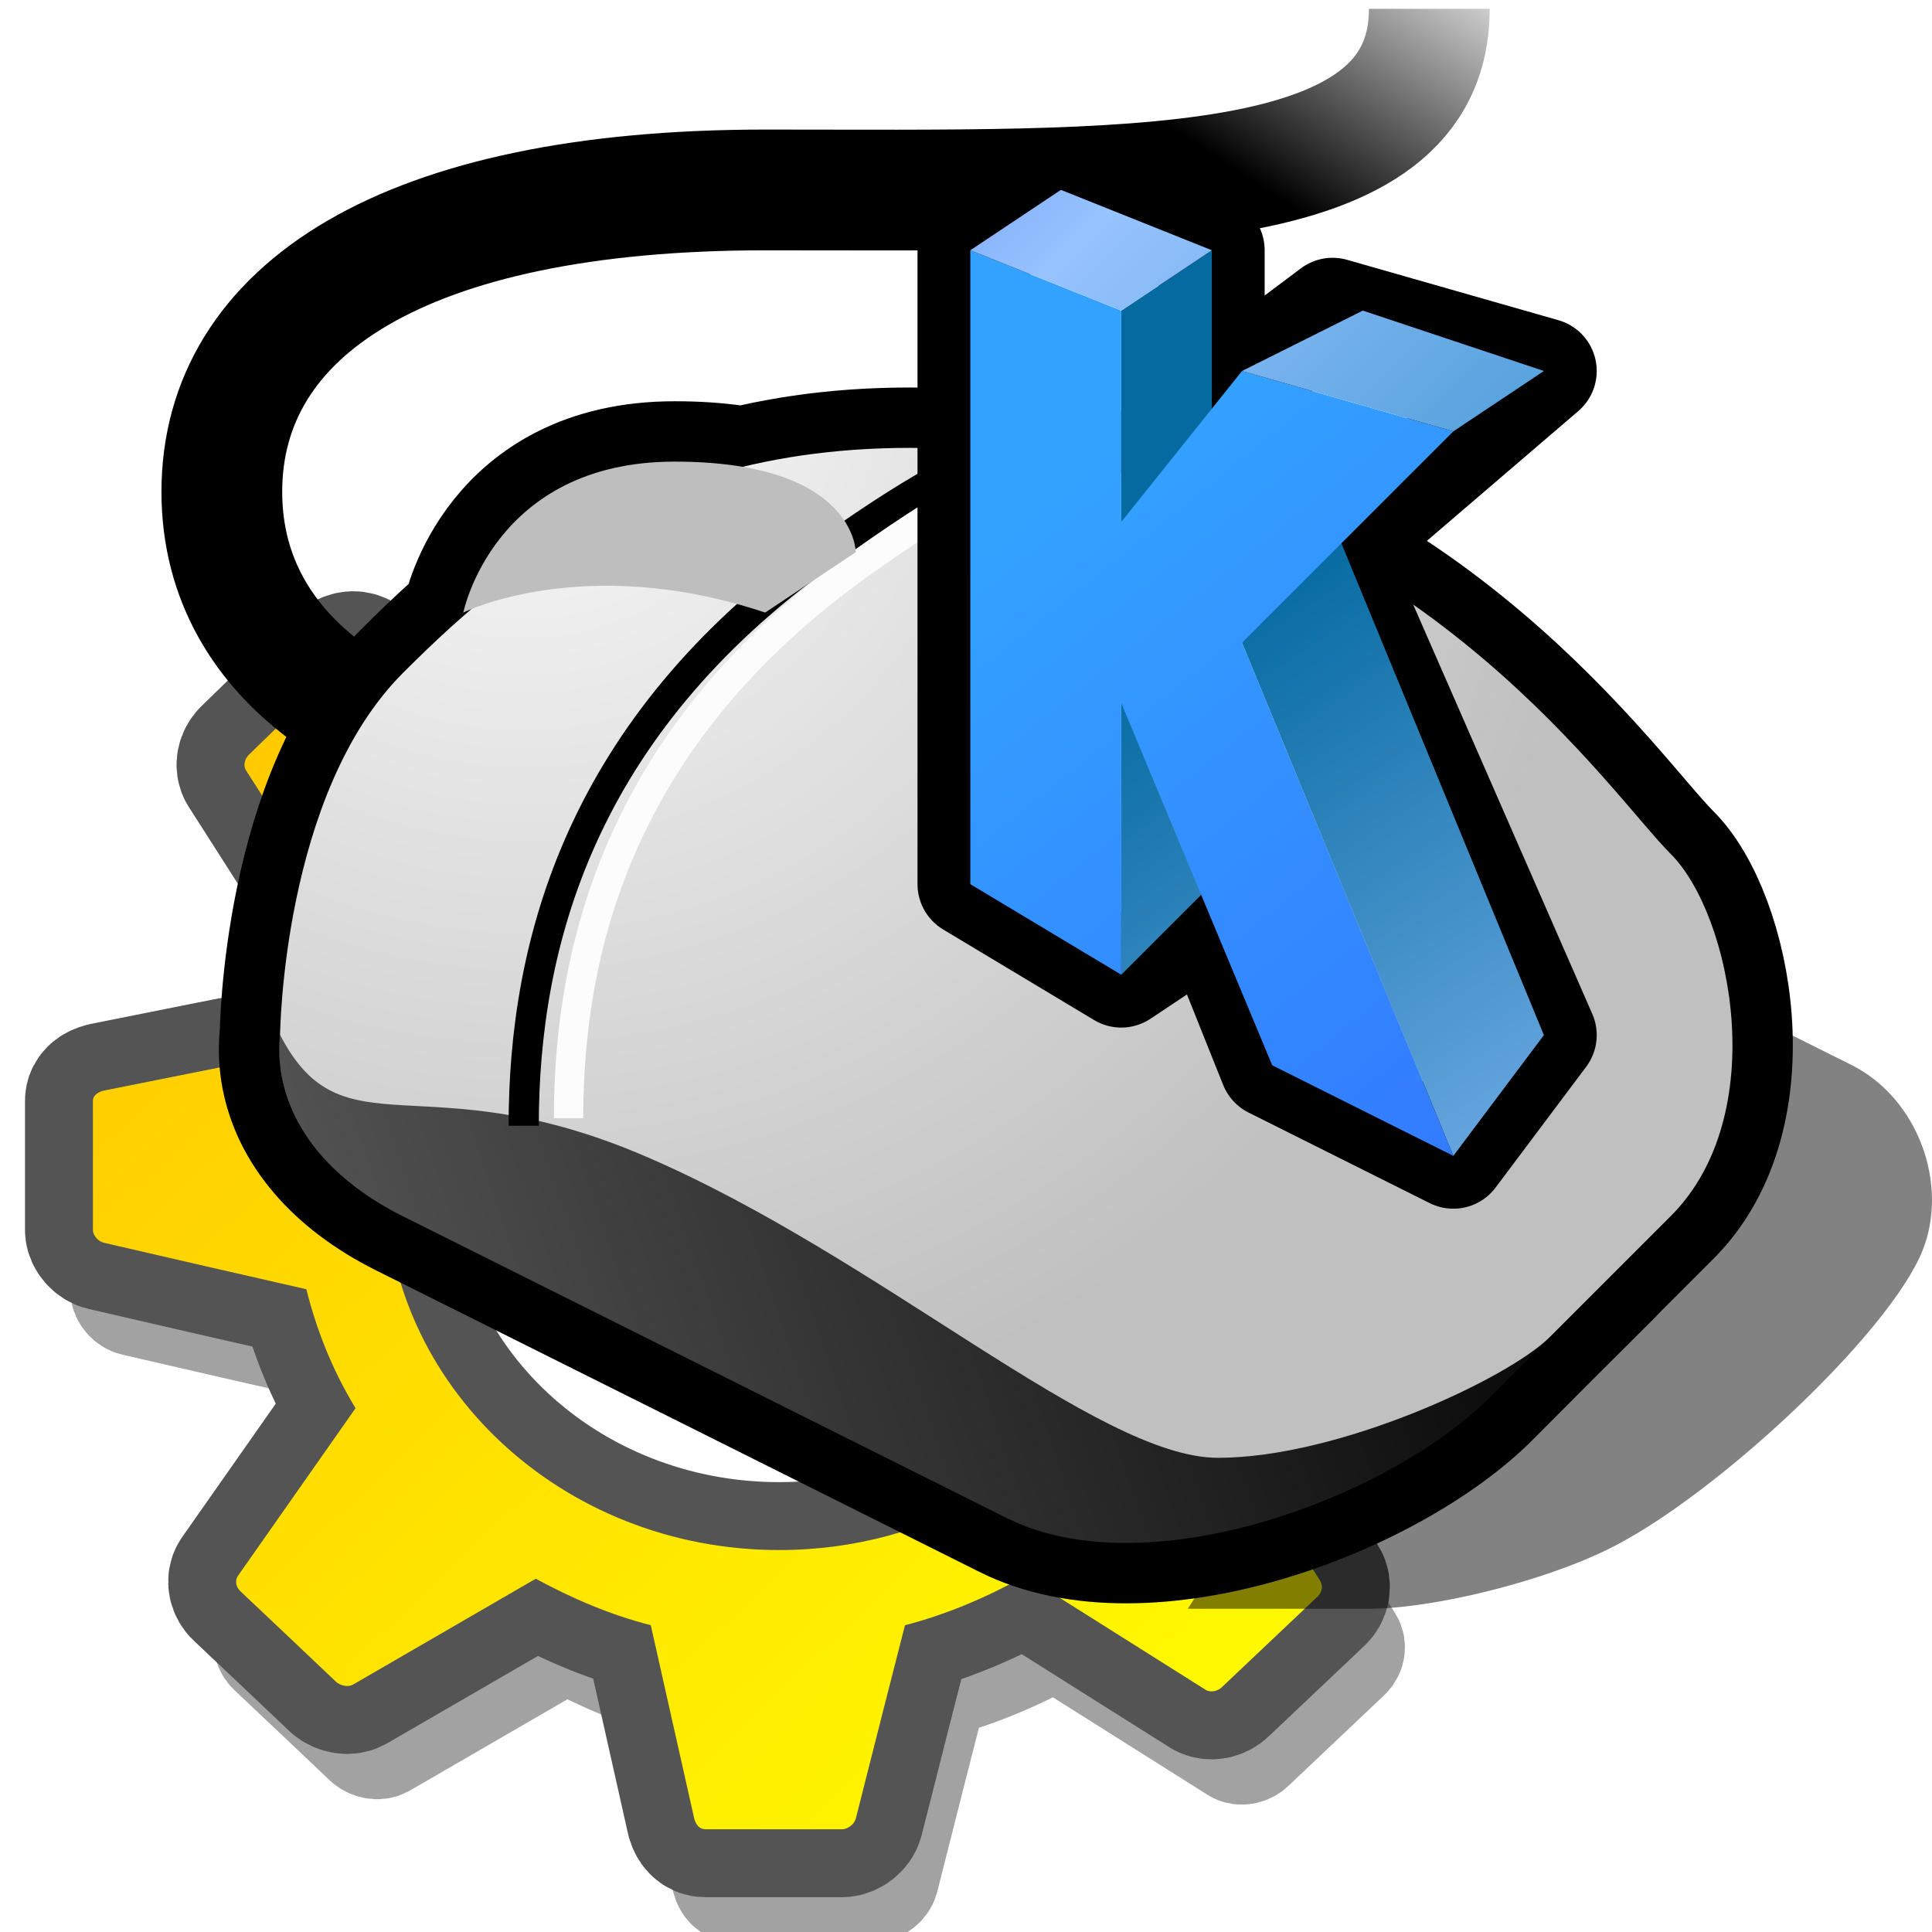
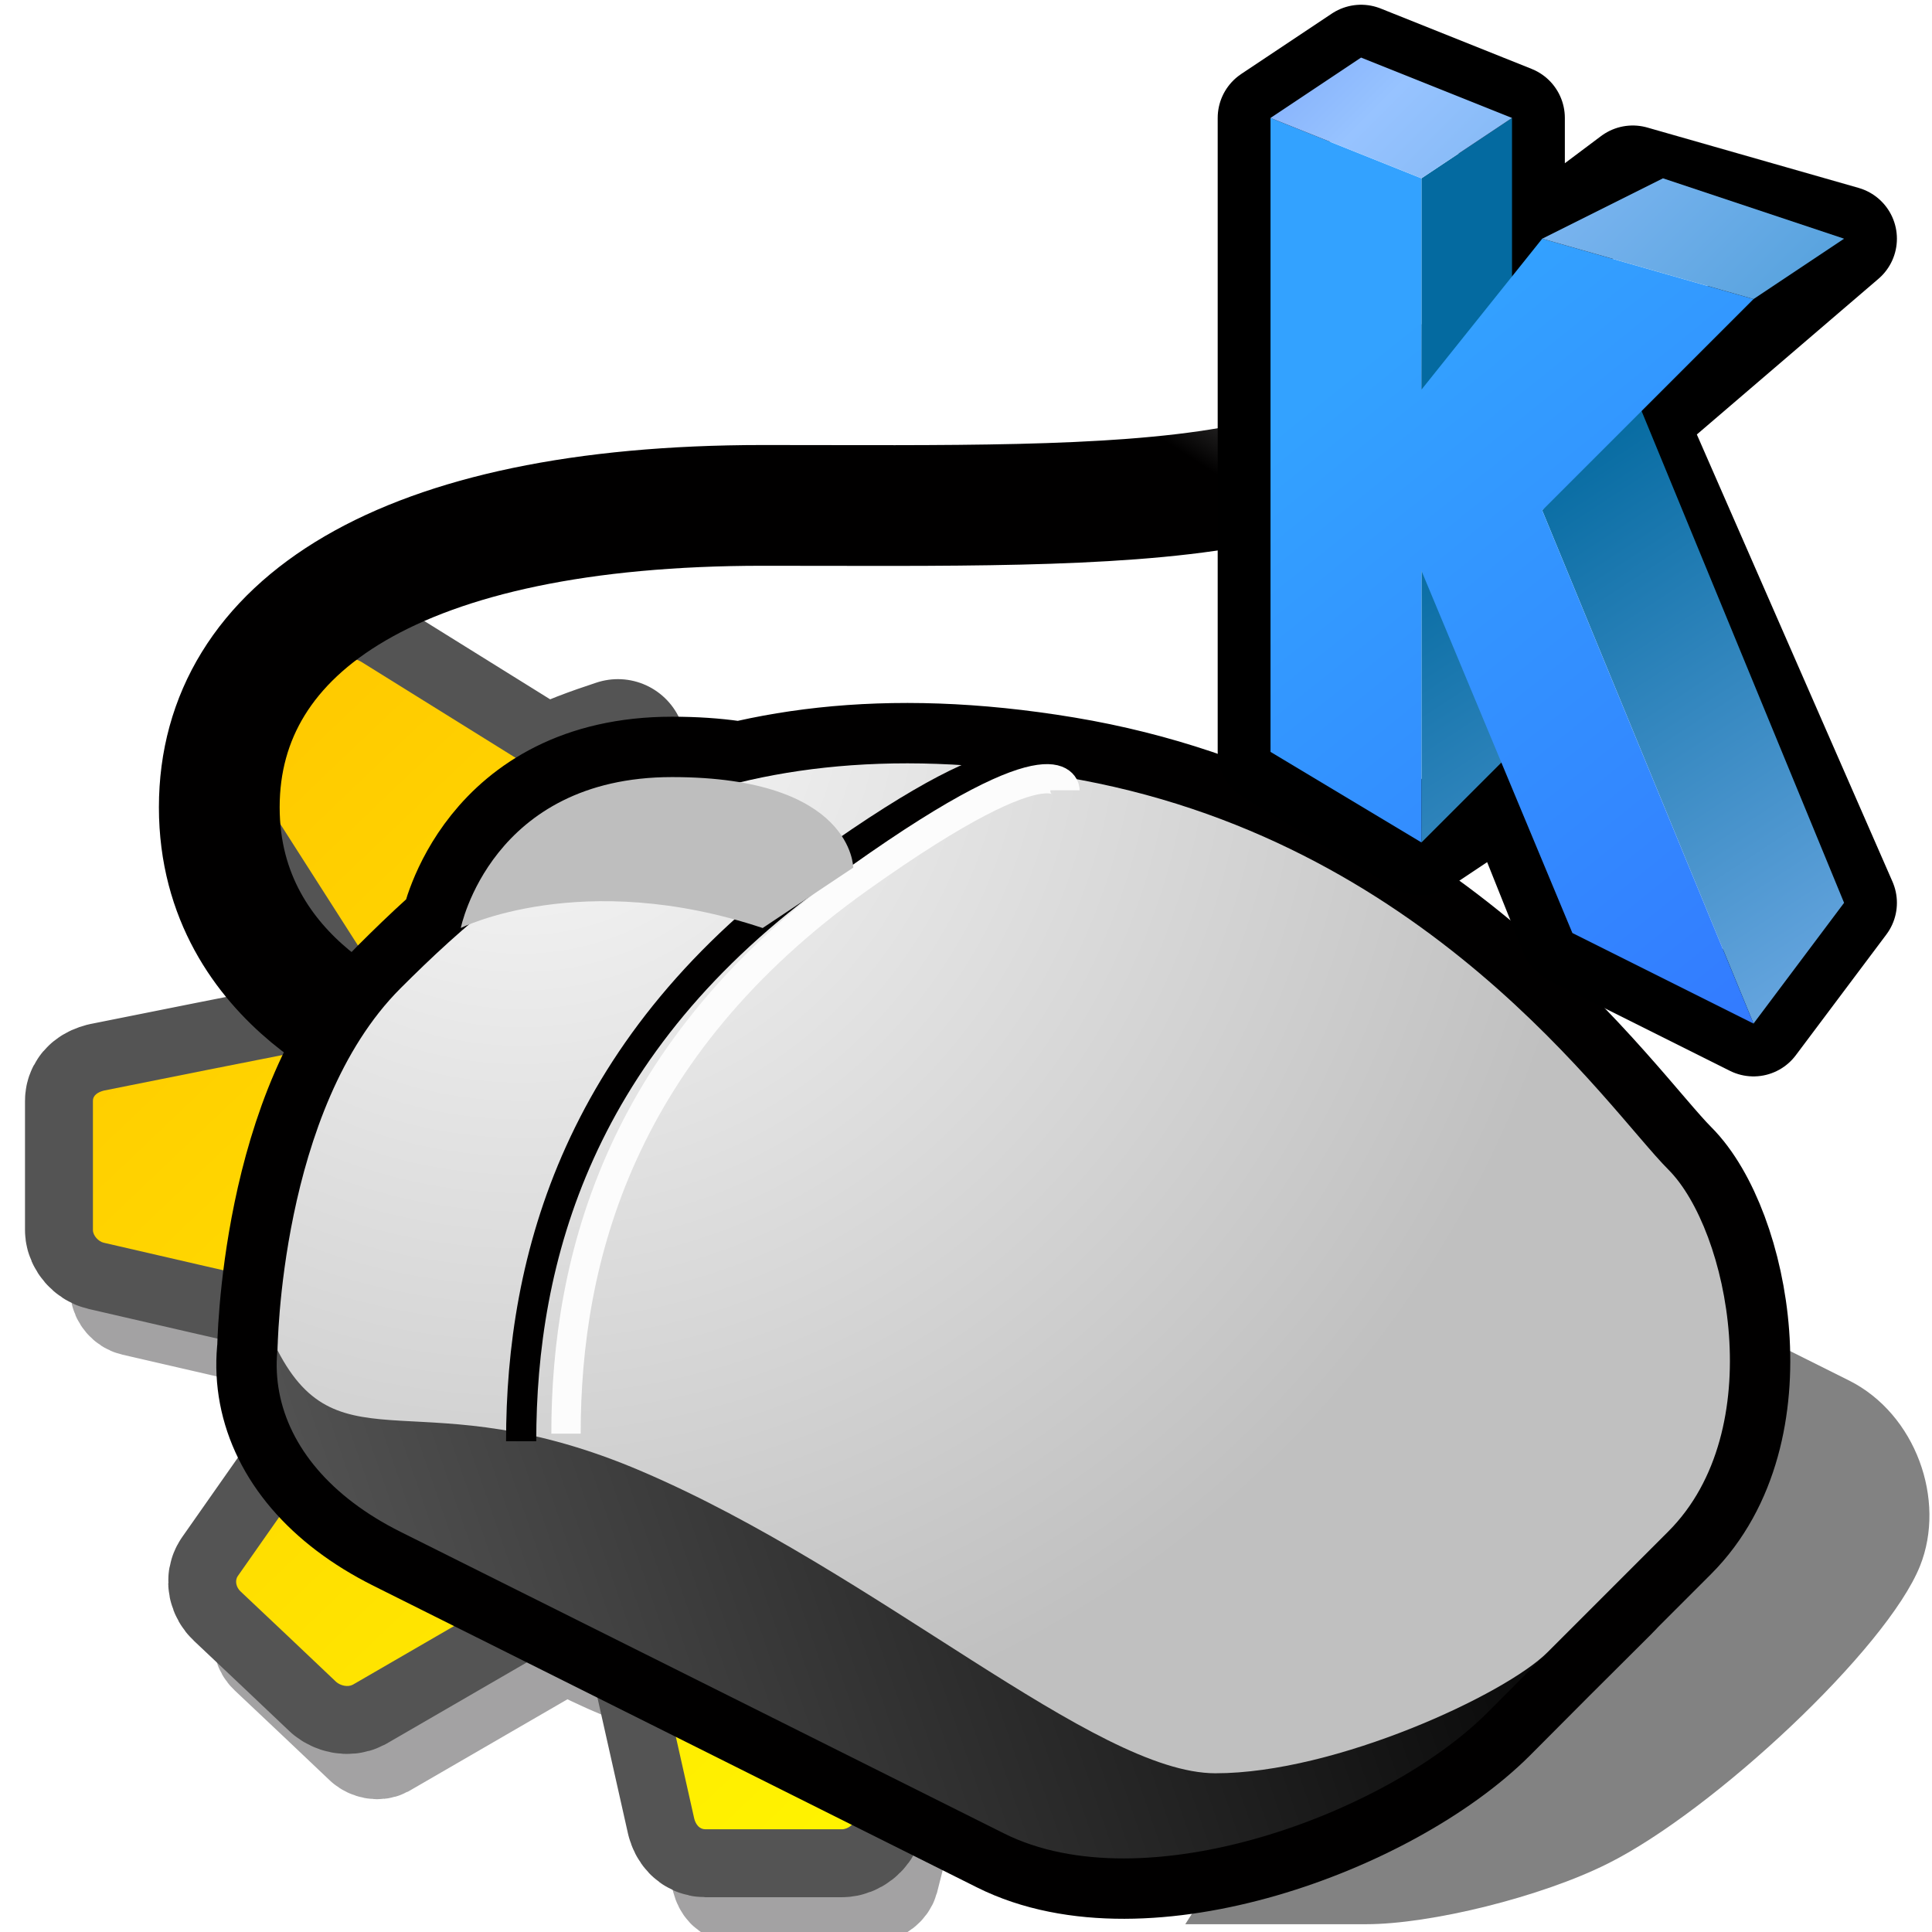
<svg xmlns="http://www.w3.org/2000/svg" version="1.1" width="64" height="64" color-interpolation="linearRGB" id="svg9" xml:space="preserve">
  <defs id="defs9">
    <linearGradient id="gradient8" gradientUnits="userSpaceOnUse" x1="14.71" y1="94.51" x2="-25.12" y2="33.61" gradientTransform="translate(5.363129,-4.945996)">
      <stop offset="0.251" stop-color="#057ebd" id="stop19" />
      <stop offset="0.427" stop-color="#97c3ff" id="stop20" />
      <stop offset="0.841" stop-color="#046aa0" id="stop21" />
    </linearGradient>
    <linearGradient id="gradient9" gradientUnits="userSpaceOnUse" x1="83.95" y1="-58.27" x2="122.26" y2="-10.65" gradientTransform="translate(5.363129,-4.945996)">
      <stop offset="0.227" stop-color="#33a2ff" id="stop22" />
      <stop offset="0.831" stop-color="#3369ff" id="stop23" />
    </linearGradient>
    <linearGradient id="gradient10" gradientUnits="userSpaceOnUse" x1="65.16" y1="-104.87" x2="125.58" y2="-44.44" gradientTransform="translate(5.363129,-4.945996)">
      <stop offset="0.255" stop-color="#1942e7" id="stop24" />
      <stop offset="0.521" stop-color="#97c3ff" id="stop25" />
      <stop offset="0.882" stop-color="#0e7db7" id="stop26" />
    </linearGradient>
    <linearGradient id="gradient0-3" gradientTransform="scale(1.024857,0.9757454)" gradientUnits="userSpaceOnUse" x1="0" y1="-2.3536534e-09" x2="39.725" y2="39.725" spreadMethod="pad">
      <stop stop-color="#ff0000" offset="0" stop-opacity="1" id="stop1-6" style="stop-color:#ffc400;stop-opacity:1;" />
      <stop stop-color="#ffff00" offset="1" stop-opacity="1" id="stop2-7" />
    </linearGradient>
    <linearGradient id="gradient1-5" gradientTransform="scale(0.9156933,1.092069)" gradientUnits="userSpaceOnUse" x1="180.169" y1="6.877" x2="180.169" y2="51.187" spreadMethod="pad">
      <stop stop-color="#abd5ff" offset="0" stop-opacity="1" id="stop3-3" />
      <stop stop-color="#006cd9" offset="1" stop-opacity="1" id="stop4-5" />
    </linearGradient>
  </defs>
  <g id="g6" transform="translate(-2.641675,2.326974)">
    <path id="path1-6" transform="translate(6.72,21.5085)" fill="none" stroke="#1a171b" stroke-opacity="0.4" stroke-width="3.5" stroke-linecap="round" stroke-linejoin="round" d="m 8.61,0.002 c -0.1,0 -0.21,0.05 -0.28,0.09 C 7.28,1.112 6.22,2.142 5.16,3.172 c -0.13,0.13 -0.19,0.35 -0.09,0.51 1.24,1.94 2.48,3.88 3.72,5.82 -0.67,1.05 -1.16,2.21 -1.54,3.42 -2.3,0.45 -4.59,0.91 -6.89,1.37 -0.19,0.05 -0.36,0.15 -0.36,0.34 0,1.43 0,2.85 0,4.28 0,0.18 0.18,0.38 0.36,0.42 2.24,0.52 4.47,1.03 6.71,1.54 0.35,1.4 0.89,2.73 1.63,3.94 -1.3,1.85 -2.6,3.71 -3.9,5.56 -0.11,0.16 -0.05,0.38 0.09,0.51 1.06,1 2.12,2 3.17,3 0.14,0.12 0.38,0.18 0.55,0.09 2.02,-1.17 4.04,-2.34 6.06,-3.51 1.2,0.65 2.45,1.19 3.81,1.54 0.48,2.14 0.96,4.28 1.44,6.41 0.05,0.19 0.17,0.35 0.37,0.35 1.51,0 3.02,0 4.52,0 0.2,0 0.41,-0.17 0.46,-0.35 0.54,-2.13 1.08,-4.27 1.63,-6.41 1.4,-0.36 2.76,-0.95 3.98,-1.63 1.99,1.26 3.99,2.51 5.98,3.77 0.16,0.1 0.4,0.05 0.54,-0.09 1.06,-1 2.11,-2 3.17,-3 0.14,-0.13 0.19,-0.35 0.09,-0.51 -0.72,-1.14 -1.45,-2.28 -2.17,-3.42 -0.24,0.09 -0.48,0.17 -0.73,0.26 -0.1,0.05 -0.21,0 -0.27,-0.09 0,0 -1.37,-1.96 -3.17,-4.45 -2.15,3.98 -6.53,6.67 -11.59,6.67 -7.18,0 -13.04,-5.45 -13.04,-12.23 0,-4.99 3.17,-9.28 7.7,-11.21 0,-1.05 0,-2.11 0,-3.16 -0.82,0.27 -1.6,0.55 -2.36,0.94 0,0 -0.08,0 -0.09,0 -2.02,-1.26 -4.04,-2.51 -6.06,-3.77 -0.09,-0.05 -0.18,-0.09 -0.28,-0.08 z" />
    <path id="path2-2" transform="translate(5.72,19.5085)" fill="none" stroke="#545454" stroke-width="4.5" stroke-linecap="round" stroke-linejoin="round" d="m 8.61,0.002 c -0.1,0 -0.21,0.05 -0.28,0.09 C 7.28,1.112 6.22,2.142 5.16,3.172 c -0.13,0.13 -0.19,0.35 -0.09,0.51 1.24,1.94 2.48,3.88 3.72,5.82 -0.67,1.05 -1.16,2.21 -1.54,3.42 -2.3,0.45 -4.59,0.91 -6.89,1.37 -0.19,0.05 -0.36,0.15 -0.36,0.34 0,1.43 0,2.85 0,4.28 0,0.18 0.18,0.38 0.36,0.42 2.24,0.52 4.47,1.03 6.71,1.54 0.35,1.4 0.89,2.73 1.63,3.94 -1.3,1.85 -2.6,3.71 -3.9,5.56 -0.11,0.16 -0.05,0.38 0.09,0.51 1.06,1 2.12,2 3.17,3 0.14,0.12 0.38,0.18 0.55,0.09 2.02,-1.17 4.04,-2.34 6.06,-3.51 1.2,0.65 2.45,1.19 3.81,1.54 0.48,2.14 0.96,4.28 1.44,6.41 0.05,0.19 0.17,0.35 0.37,0.35 1.51,0 3.02,0 4.52,0 0.2,0 0.41,-0.17 0.46,-0.35 0.54,-2.13 1.08,-4.27 1.63,-6.41 1.4,-0.36 2.76,-0.95 3.98,-1.63 1.99,1.26 3.99,2.51 5.98,3.77 0.16,0.1 0.4,0.05 0.54,-0.09 1.06,-1 2.11,-2 3.17,-3 0.14,-0.13 0.19,-0.35 0.09,-0.51 -0.72,-1.14 -1.45,-2.28 -2.17,-3.42 -0.24,0.09 -0.48,0.17 -0.73,0.26 -0.1,0.05 -0.21,0 -0.27,-0.09 0,0 -1.37,-1.96 -3.17,-4.45 -2.15,3.98 -6.53,6.67 -11.59,6.67 -7.18,0 -13.04,-5.45 -13.04,-12.23 0,-4.99 3.17,-9.28 7.7,-11.21 0,-1.05 0,-2.11 0,-3.16 -0.82,0.27 -1.6,0.55 -2.36,0.94 0,0 -0.08,0 -0.09,0 -2.02,-1.26 -4.04,-2.51 -6.06,-3.77 -0.09,-0.05 -0.18,-0.09 -0.28,-0.08 z" />
    <path id="path3-9" transform="translate(5.72,19.5085)" fill="url(#gradient0)" d="m 8.61,0.002 c -0.1,0 -0.21,0.05 -0.28,0.09 C 7.28,1.112 6.22,2.142 5.16,3.172 c -0.13,0.13 -0.19,0.35 -0.09,0.51 1.24,1.94 2.48,3.88 3.72,5.82 -0.67,1.05 -1.16,2.21 -1.54,3.42 -2.3,0.45 -4.59,0.91 -6.89,1.37 -0.19,0.05 -0.36,0.15 -0.36,0.34 0,1.43 0,2.85 0,4.28 0,0.18 0.18,0.38 0.36,0.42 2.24,0.52 4.47,1.03 6.71,1.54 0.35,1.4 0.89,2.73 1.63,3.94 -1.3,1.85 -2.6,3.71 -3.9,5.56 -0.11,0.16 -0.05,0.38 0.09,0.51 1.06,1 2.12,2 3.17,3 0.14,0.12 0.38,0.18 0.55,0.09 2.02,-1.17 4.04,-2.34 6.06,-3.51 1.2,0.65 2.45,1.19 3.81,1.54 0.48,2.14 0.96,4.28 1.44,6.41 0.05,0.19 0.17,0.35 0.37,0.35 1.51,0 3.02,0 4.52,0 0.2,0 0.41,-0.17 0.46,-0.35 0.54,-2.13 1.08,-4.27 1.63,-6.41 1.4,-0.36 2.76,-0.95 3.98,-1.63 1.99,1.26 3.99,2.51 5.98,3.77 0.16,0.1 0.4,0.05 0.54,-0.09 1.06,-1 2.11,-2 3.17,-3 0.14,-0.13 0.19,-0.35 0.09,-0.51 -0.72,-1.14 -1.45,-2.28 -2.17,-3.42 -0.24,0.09 -0.48,0.17 -0.73,0.26 -0.1,0.05 -0.21,0 -0.27,-0.09 0,0 -1.37,-1.96 -3.17,-4.45 -2.15,3.98 -6.53,6.67 -11.59,6.67 -7.18,0 -13.04,-5.45 -13.04,-12.23 0,-4.99 3.17,-9.28 7.7,-11.21 0,-1.05 0,-2.11 0,-3.16 -0.82,0.27 -1.6,0.55 -2.36,0.94 0,0 -0.08,0 -0.09,0 -2.02,-1.26 -4.04,-2.51 -6.06,-3.77 -0.09,-0.05 -0.18,-0.09 -0.28,-0.08 z" style="fill:url(#gradient0-3)" />
  </g>
-   <g id="g9" transform="translate(1.348375,-3.708031)">
+   <g id="g9" transform="translate(1.264101,6.741875)">
+     <path style="fill:none;stroke:url(#gradient0);stroke-width:4" d="M 12,28 C 12,28 6,26 6,20 6,14 12,10 24,10 36,10 46,10.4 46,4" id="path2" />
    <path style="fill:#010000;fill-opacity:0.49" d="m 38,57 c 0,0 3.21,0 5.99,0 2.13,0 5.8,-0.9 8.01,-2.01 3.49,-1.74 9.24,-7.11 10.34,-9.86 C 63.21,42.95 62.2,40.1 59.99,38.99 56.5,37.25 52,35 52,35 Z" id="path1" />
    <linearGradient id="gradient0" gradientUnits="userSpaceOnUse" x1="76.27" y1="19.7" x2="70.12" y2="29.17">
      <stop offset="0" stop-color="#010000" stop-opacity="0" id="stop1" />
      <stop offset="1" stop-color="#010000" id="stop2" />
    </linearGradient>
-     <path style="fill:none;stroke:url(#gradient0);stroke-width:4" d="M 12,28 C 12,28 6,26 6,20 6,14 12,10 24,10 36,10 46,10.4 46,4" id="path2" />
    <path style="fill:none;stroke:#010000;stroke-width:4;stroke-linecap:round;stroke-linejoin:round" d="m 39,52 c 4,0 9.62,-2.63 10.99,-4 C 51.36,46.63 52.73,45.26 54,43.99 57.36,40.63 56,34 54,32 52,30 46,21 34,19 22,17 16,22 12,26 8,30 7.93,37.99 7.93,37.99 10,42 12.68,38.86 20,42 27.76,45.32 35,52 39,52 Z M 12,44 c 5.95,2.97 14.03,7.01 19.99,9.99 C 36.64,56.32 44.64,53.35 48,50 50.53,47.46 49.46,48.53 52,46 55.35,42.64 56.64,36.32 51.99,33.99 46.03,31.01 37.95,26.97 32,24 27.34,21.67 21.36,22.63 18,25.99 15.47,28.52 12.52,31.47 9.99,34 6.63,37.36 7.34,41.67 12,44 Z m 2,-20 c 0,0 4,-2 10,0 l 3,-2 c 0,0 0,-3 -6,-3 -6,0 -7,5 -7,5 z" id="path3" />
    <linearGradient id="gradient1" gradientUnits="userSpaceOnUse" x1="-20.36" y1="-5.37" x2="29.83" y2="-22.64">
      <stop offset="0" stop-color="#696969" id="stop3" />
      <stop offset="1" stop-color="#010101" id="stop4" />
    </linearGradient>
    <path style="fill:url(#gradient1)" d="m 12,44 c 5.95,2.97 14.03,7.01 19.99,9.99 C 36.64,56.32 44.64,53.35 48,50 50.53,47.46 49.46,48.53 52,46 55.35,42.64 56.64,36.32 51.99,33.99 46.03,31.01 37.95,26.97 32,24 27.34,21.67 21.36,22.63 18,25.99 15.47,28.52 12.52,31.47 9.99,34 6.63,37.36 7.34,41.67 12,44 Z" id="path4" />
    <radialGradient id="gradient2" gradientUnits="userSpaceOnUse" cx="0" cy="0" r="64" gradientTransform="matrix(0.5625,0,0,0.5625,16,16)">
      <stop offset="0" stop-color="#fbfbfb" id="stop5" />
      <stop offset="1" stop-color="#c0c0c0" id="stop6" />
    </radialGradient>
    <path style="fill:url(#gradient2)" d="m 39,52 c 4,0 9.62,-2.63 10.99,-4 C 51.36,46.63 52.73,45.26 54,43.99 57.36,40.63 56,34 54,32 52,30 46,21 34,19 22,17 16,22 12,26 8,30 7.93,37.99 7.93,37.99 10,42 12.68,38.86 20,42 c 7.76,3.32 15,10 19,10 z" id="path6" />
    <path style="fill:none;stroke:#010000;stroke-width:1" d="m 16,41 c 0,-6 1.86,-13.19 10,-19 7,-5 7,-3 7,-3" id="path7" />
    <path style="fill:none;stroke:#fcfcfc;stroke-width:1" d="m 16,41 c 0,-6 1.86,-13.19 10,-19 7,-5 7,-3 7,-3" transform="matrix(0.9723,0,0,0.9687,1.9288,1.0321)" id="path8" />
    <radialGradient id="gradient3" gradientUnits="userSpaceOnUse" cx="0" cy="0" r="64" gradientTransform="matrix(-0.0687,-0.1744,0.1744,-0.0687,22.6166,25.7815)">
      <stop offset="1" stop-color="#bebebe" id="stop8" />
      <stop offset="0" stop-color="#010000" id="stop9" />
    </radialGradient>
    <path style="fill:url(#gradient3)" d="m 14,24 c 0,0 4,-2 10,0 l 3,-2 c 0,0 0,-3 -6,-3 -6,0 -7,5 -7,5 z" id="path9" />
  </g>
-   <g id="g26" transform="translate(9.780372,10.23546)">
+   <g id="g26" transform="translate(19.72464,5.853241)">
    <path style="fill:none;stroke:#000000;stroke-width:3.5;stroke-linecap:round;stroke-linejoin:round" d="M 22.363,19.054 V -1.946 l 3,-2 5,2 v 5 l 4,-3 7,2 -7,6 7,16 -3,4 -6,-3 -2,-5 -3,2 z" id="path19" />
    <path style="fill:url(#gradient8)" d="m 31.363,11.054 3,-4 7,17 -3,4 z m -4,-11 3,-2 v 6 l -3,4 z m 0,22 v -9 l 3,-2 v 8 z" id="path21" />
    <path style="fill:url(#gradient9)" d="m 22.363,-1.946 5,2 V 7.054 l 4,-5 7,2 -7,7 7,17 -6,-3 -5,-12 v 9 l -5,-3 z" id="path23" />
    <path style="fill:url(#gradient10)" d="m 22.363,-1.946 3,-2 5,2 -3,2 z m 9,4 4,-2 6,2 -3,2 z" id="path26" />
  </g>
</svg>
